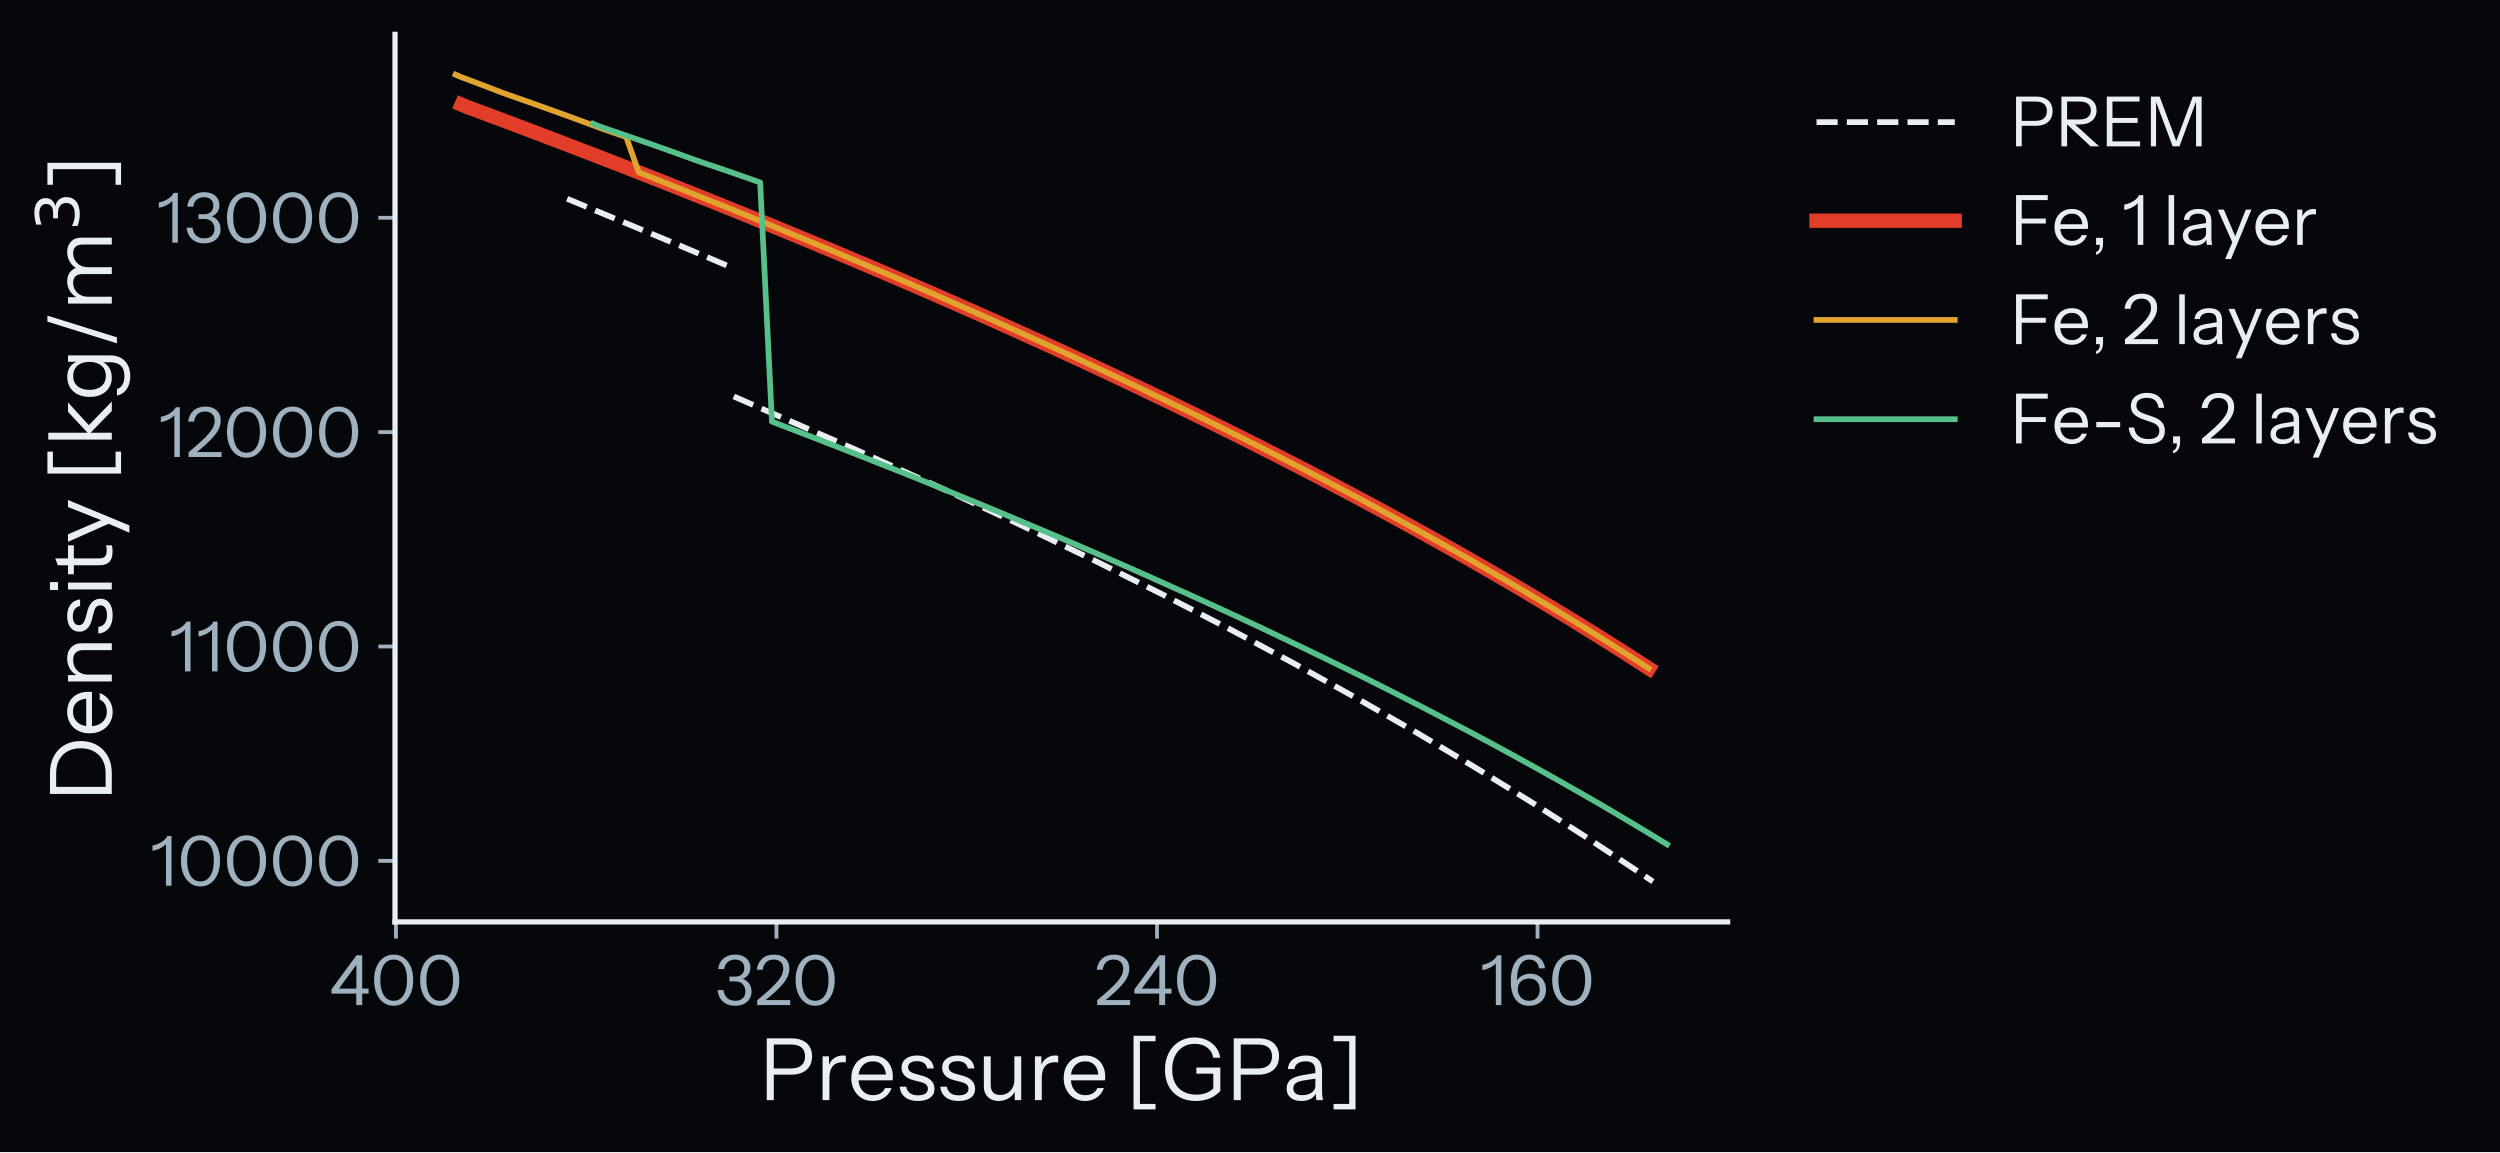
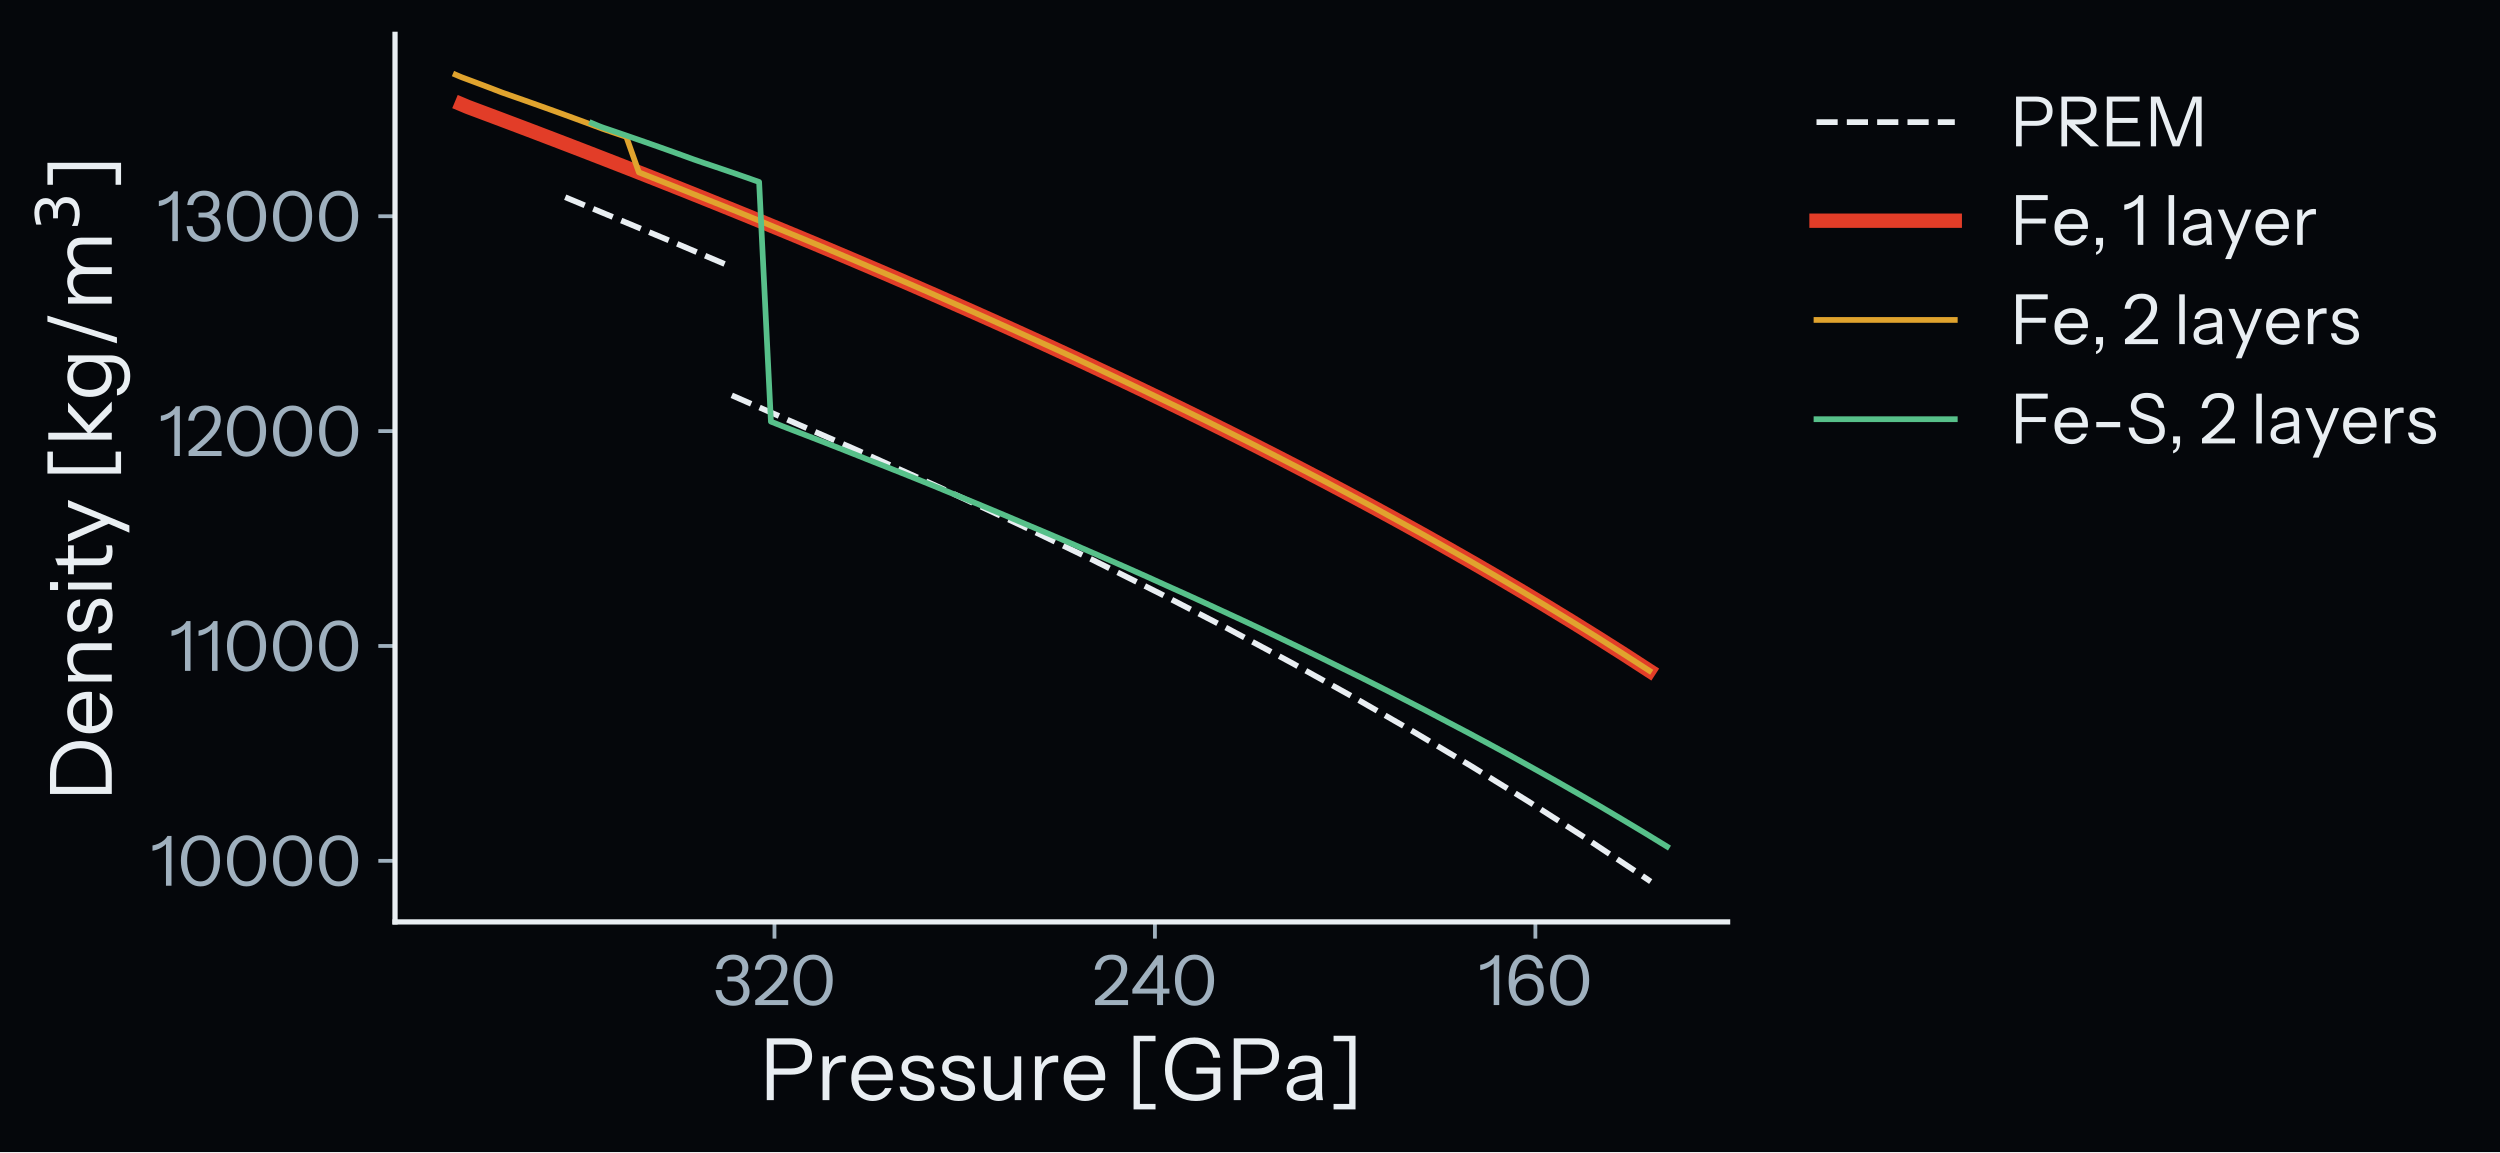
<svg xmlns="http://www.w3.org/2000/svg" xmlns:xlink="http://www.w3.org/1999/xlink" width="524.229pt" height="241.579pt" viewBox="0 0 524.229 241.579" version="1.1">
  <defs>
    <style type="text/css">*{stroke-linejoin: round; stroke-linecap: butt}</style>
  </defs>
  <g id="figure_1">
    <g id="patch_1">
      <path d="M 0 241.579  L 524.229 241.579  L 524.229 0  L 0 0  z " style="fill: #05070b" />
    </g>
    <g id="axes_1">
      <g id="patch_2">
        <path d="M 82.833 193.316  L 362.265 193.316  L 362.265 7.2  L 82.833 7.2  z " style="fill: #05070b" />
      </g>
      <g id="matplotlib.axis_1">
        <g id="xtick_1">
          <g id="line2d_1">
            <defs>
              <path id="m2e974000b8" d="M 0 0  L 0 3.5  " style="stroke: #9fb0be; stroke-width: 0.8" />
            </defs>
            <g>
-               <use xlink:href="#m2e974000b8" x="322.407" y="193.316" style="fill: #9fb0be; stroke: #9fb0be; stroke-width: 0.8" />
+               <use xlink:href="#m2e974000b8" x="321.957" y="193.316" style="fill: #9fb0be; stroke: #9fb0be; stroke-width: 0.8" />
            </g>
          </g>
          <g id="text_1">
-             <g style="fill: #9fb0be" transform="translate(310.4018 210.7564) scale(0.145 -0.145)">
+             <g style="fill: #9fb0be" transform="translate(309.9514 210.7564) scale(0.145 -0.145)">
              <defs>
                <path id="InstrumentSans-Regular-31" d="M 1440 0  L 1440 4083  L 1574 4051  Q 1498 3878 1280 3705  Q 1062 3533 777 3405  Q 493 3277 192 3232  L 192 3725  Q 493 3776 768 3904  Q 1043 4032 1257 4214  Q 1472 4397 1574 4608  L 1952 4608  L 1952 0  L 1440 0  z " transform="scale(0.015625)" />
                <path id="InstrumentSans-Regular-36" d="M 2010 -64  Q 1197 -64 758 528  Q 320 1120 320 2240  Q 320 3014 528 3558  Q 736 4102 1126 4387  Q 1517 4672 2054 4672  Q 2643 4672 3027 4333  Q 3411 3994 3494 3398  L 2931 3398  Q 2874 3795 2640 4003  Q 2406 4211 2048 4211  Q 1478 4211 1187 3724  Q 896 3238 896 2266  L 896 1850  L 749 1907  Q 806 2208 1004 2432  Q 1203 2656 1497 2781  Q 1792 2906 2131 2906  Q 2566 2906 2889 2717  Q 3213 2528 3395 2192  Q 3578 1856 3578 1408  Q 3578 966 3379 633  Q 3181 301 2829 118  Q 2477 -64 2010 -64  z M 2029 397  Q 2464 397 2733 672  Q 3002 947 3002 1414  Q 3002 1901 2742 2179  Q 2483 2458 2016 2458  Q 1568 2458 1270 2195  Q 973 1933 973 1472  Q 973 1152 1110 909  Q 1248 666 1488 531  Q 1728 397 2029 397  z " transform="scale(0.015625)" />
                <path id="InstrumentSans-Regular-30" d="M 2131 -64  Q 1587 -64 1180 240  Q 774 544 547 1085  Q 320 1626 320 2323  Q 320 3021 544 3549  Q 768 4077 1177 4374  Q 1587 4672 2131 4672  Q 2675 4672 3081 4374  Q 3488 4077 3715 3549  Q 3942 3021 3942 2323  Q 3942 1619 3715 1081  Q 3488 544 3081 240  Q 2675 -64 2131 -64  z M 2131 397  Q 2522 397 2797 630  Q 3072 864 3219 1296  Q 3366 1728 3366 2330  Q 3366 2925 3222 3347  Q 3078 3770 2803 3990  Q 2528 4211 2131 4211  Q 1734 4211 1459 3987  Q 1184 3763 1040 3344  Q 896 2925 896 2330  Q 896 1728 1043 1293  Q 1190 858 1465 627  Q 1741 397 2131 397  z " transform="scale(0.015625)" />
              </defs>
              <use xlink:href="#InstrumentSans-Regular-31" />
              <use xlink:href="#InstrumentSans-Regular-36" transform="translate(39.09999 0)" />
              <use xlink:href="#InstrumentSans-Regular-30" transform="translate(98.99998 0)" />
            </g>
          </g>
        </g>
        <g id="xtick_2">
          <g id="line2d_2">
            <g>
-               <use xlink:href="#m2e974000b8" x="242.613" y="193.316" style="fill: #9fb0be; stroke: #9fb0be; stroke-width: 0.8" />
+               <use xlink:href="#m2e974000b8" x="242.178" y="193.316" style="fill: #9fb0be; stroke: #9fb0be; stroke-width: 0.8" />
            </g>
          </g>
          <g id="text_2">
-             <g style="fill: #9fb0be" transform="translate(229.4839 210.7564) scale(0.145 -0.145)">
+             <g style="fill: #9fb0be" transform="translate(229.0487 210.7564) scale(0.145 -0.145)">
              <defs>
                <path id="InstrumentSans-Regular-32" d="M 256 0  L 256 448  Q 947 1018 1411 1446  Q 1875 1875 2153 2208  Q 2432 2541 2550 2819  Q 2669 3098 2669 3366  Q 2669 3763 2432 3987  Q 2195 4211 1779 4211  Q 1350 4211 1088 3968  Q 826 3725 768 3270  L 218 3270  Q 282 3898 701 4285  Q 1120 4672 1818 4672  Q 2464 4672 2848 4326  Q 3232 3981 3232 3379  Q 3232 3053 3107 2726  Q 2982 2400 2697 2041  Q 2413 1683 1949 1251  Q 1485 819 800 275  L 678 461  L 3309 461  L 3309 0  L 256 0  z " transform="scale(0.015625)" />
                <path id="InstrumentSans-Regular-34" d="M 2509 0  L 2509 1216  L 2522 1344  L 2522 3974  L 2694 3974  L 749 1312  L 576 1523  L 3648 1523  L 3648 1062  L 218 1062  L 218 1459  L 2534 4608  L 3059 4608  L 3059 0  L 2509 0  z " transform="scale(0.015625)" />
              </defs>
              <use xlink:href="#InstrumentSans-Regular-32" />
              <use xlink:href="#InstrumentSans-Regular-34" transform="translate(54.49999 0)" />
              <use xlink:href="#InstrumentSans-Regular-30" transform="translate(114.5 0)" />
            </g>
          </g>
        </g>
        <g id="xtick_3">
          <g id="line2d_3">
            <g>
-               <use xlink:href="#m2e974000b8" x="162.819" y="193.316" style="fill: #9fb0be; stroke: #9fb0be; stroke-width: 0.8" />
+               <use xlink:href="#m2e974000b8" x="162.399" y="193.316" style="fill: #9fb0be; stroke: #9fb0be; stroke-width: 0.8" />
            </g>
          </g>
          <g id="text_3">
-             <g style="fill: #9fb0be" transform="translate(149.8777 210.7564) scale(0.145 -0.145)">
+             <g style="fill: #9fb0be" transform="translate(149.4578 210.7564) scale(0.145 -0.145)">
              <defs>
                <path id="InstrumentSans-Regular-33" d="M 1894 -64  Q 1434 -64 1085 105  Q 736 275 521 601  Q 307 928 256 1389  L 806 1389  Q 877 909 1158 653  Q 1440 397 1901 397  Q 2336 397 2585 627  Q 2835 858 2835 1254  Q 2835 1670 2592 1929  Q 2349 2189 1939 2189  L 1363 2189  L 1363 2637  L 1920 2637  Q 2291 2637 2512 2851  Q 2733 3066 2733 3424  Q 2733 3802 2499 4006  Q 2266 4211 1869 4211  Q 1478 4211 1203 3984  Q 928 3757 877 3334  L 320 3334  Q 358 3744 563 4041  Q 768 4339 1110 4505  Q 1453 4672 1882 4672  Q 2298 4672 2618 4525  Q 2938 4378 3117 4106  Q 3296 3834 3296 3469  Q 3296 3142 3149 2892  Q 3002 2643 2749 2502  Q 2496 2362 2170 2362  L 2131 2496  Q 2522 2496 2806 2333  Q 3091 2170 3248 1888  Q 3405 1606 3405 1235  Q 3405 851 3213 556  Q 3021 262 2681 99  Q 2342 -64 1894 -64  z " transform="scale(0.015625)" />
              </defs>
              <use xlink:href="#InstrumentSans-Regular-33" />
              <use xlink:href="#InstrumentSans-Regular-32" transform="translate(57.39999 0)" />
              <use xlink:href="#InstrumentSans-Regular-30" transform="translate(111.9 0)" />
            </g>
          </g>
        </g>
-         <g id="xtick_4">
-           <g id="line2d_4">
-             <g>
-               <use xlink:href="#m2e974000b8" x="83.025" y="193.316" style="fill: #9fb0be; stroke: #9fb0be; stroke-width: 0.8" />
-             </g>
-           </g>
-           <g id="text_4">
-             <g style="fill: #9fb0be" transform="translate(69.01865 210.7564) scale(0.145 -0.145)">
-               <use xlink:href="#InstrumentSans-Regular-34" />
-               <use xlink:href="#InstrumentSans-Regular-30" transform="translate(59.99999 0)" />
-               <use xlink:href="#InstrumentSans-Regular-30" transform="translate(126.6 0)" />
-             </g>
-           </g>
-         </g>
-         <g id="text_5">
+         <g id="text_4">
          <g style="fill: #e9eef2" transform="translate(159.2354 230.6889) scale(0.18 -0.18)">
            <defs>
              <path id="InstrumentSans-Regular-50" d="M 550 0  L 550 4608  L 2381 4608  Q 2874 4608 3219 4448  Q 3565 4288 3747 3987  Q 3930 3686 3930 3264  Q 3930 2842 3747 2538  Q 3565 2234 3219 2067  Q 2874 1901 2381 1901  L 934 1901  L 934 2362  L 2362 2362  Q 2874 2362 3139 2595  Q 3405 2829 3405 3264  Q 3405 3699 3142 3923  Q 2880 4147 2362 4147  L 1075 4147  L 1075 0  L 550 0  z " transform="scale(0.015625)" />
              <path id="InstrumentSans-Regular-72" d="M 512 0  L 512 3264  L 992 3264  L 992 2432  L 1024 2432  L 1024 0  L 512 0  z M 1024 1702  L 941 2477  Q 1056 2893 1350 3110  Q 1645 3328 2029 3328  Q 2189 3328 2246 3302  L 2246 2810  Q 2214 2822 2156 2825  Q 2099 2829 2016 2829  Q 1530 2829 1277 2537  Q 1024 2246 1024 1702  z " transform="scale(0.015625)" />
              <path id="InstrumentSans-Regular-65" d="M 1850 -64  Q 1382 -64 1024 157  Q 666 378 461 762  Q 256 1146 256 1645  Q 256 2144 457 2525  Q 659 2906 1024 3117  Q 1389 3328 1862 3328  Q 2317 3328 2653 3129  Q 2989 2931 3171 2572  Q 3354 2214 3354 1728  Q 3354 1664 3350 1606  Q 3347 1549 3334 1478  L 640 1478  L 640 1907  L 3021 1907  L 2854 1670  Q 2854 2259 2595 2576  Q 2336 2893 1862 2893  Q 1376 2893 1078 2557  Q 781 2221 781 1651  Q 781 1069 1078 720  Q 1376 371 1875 371  Q 2189 371 2425 508  Q 2662 646 2771 902  L 3258 902  Q 3098 454 2723 195  Q 2349 -64 1850 -64  z " transform="scale(0.015625)" />
              <path id="InstrumentSans-Regular-73" d="M 1619 -64  Q 1018 -64 659 214  Q 301 493 250 1005  L 742 1005  Q 787 691 1017 524  Q 1248 358 1632 358  Q 1971 358 2163 486  Q 2355 614 2355 851  Q 2355 1018 2246 1142  Q 2138 1267 1811 1350  L 1286 1485  Q 838 1600 614 1840  Q 390 2080 390 2413  Q 390 2835 704 3081  Q 1018 3328 1555 3328  Q 2086 3328 2419 3072  Q 2752 2816 2797 2362  L 2304 2362  Q 2259 2624 2060 2765  Q 1862 2906 1536 2906  Q 1222 2906 1049 2787  Q 877 2669 877 2451  Q 877 2285 1001 2163  Q 1126 2042 1421 1958  L 1933 1818  Q 2387 1696 2617 1446  Q 2848 1197 2848 845  Q 2848 416 2521 176  Q 2195 -64 1619 -64  z " transform="scale(0.015625)" />
              <path id="InstrumentSans-Regular-75" d="M 1574 -64  Q 1254 -64 1004 67  Q 755 198 614 438  Q 474 678 474 992  L 474 3264  L 986 3264  L 986 1126  Q 986 755 1168 569  Q 1350 384 1690 384  Q 1997 384 2233 525  Q 2470 666 2608 918  Q 2746 1171 2746 1498  L 2829 723  Q 2669 358 2329 147  Q 1990 -64 1574 -64  z M 2778 0  L 2778 768  L 2746 768  L 2746 3264  L 3258 3264  L 3258 0  L 2778 0  z " transform="scale(0.015625)" />
              <path id="InstrumentSans-Regular-20" transform="scale(0.015625)" />
              <path id="InstrumentSans-Regular-5b" d="M 576 -691  L 576 4800  L 2214 4800  L 2214 4390  L 1050 4390  L 1050 -282  L 2214 -282  L 2214 -691  L 576 -691  z " transform="scale(0.015625)" />
              <path id="InstrumentSans-Regular-47" d="M 2624 -64  Q 1920 -64 1401 224  Q 883 512 601 1033  Q 320 1555 320 2266  Q 320 2976 598 3517  Q 877 4058 1373 4365  Q 1869 4672 2515 4672  Q 3021 4672 3433 4480  Q 3846 4288 4112 3949  Q 4378 3610 4435 3162  L 3910 3162  Q 3846 3635 3472 3916  Q 3098 4198 2534 4198  Q 2029 4198 1651 3958  Q 1274 3718 1066 3289  Q 858 2861 858 2278  Q 858 1696 1072 1277  Q 1286 858 1692 634  Q 2099 410 2669 410  Q 3059 410 3366 522  Q 3674 634 3923 870  L 4448 678  Q 4096 307 3638 121  Q 3181 -64 2624 -64  z M 3923 678  L 3923 2170  L 4122 1971  L 2662 1971  L 2662 2432  L 4448 2432  L 4448 678  L 3923 678  z " transform="scale(0.015625)" />
              <path id="InstrumentSans-Regular-61" d="M 2515 0  Q 2490 109 2480 249  Q 2470 390 2470 608  L 2438 608  L 2438 2170  Q 2438 2541 2268 2717  Q 2099 2893 1722 2893  Q 1350 2893 1129 2742  Q 909 2592 883 2317  L 390 2317  Q 422 2790 787 3059  Q 1152 3328 1741 3328  Q 2349 3328 2643 3040  Q 2938 2752 2938 2176  L 2938 608  Q 2938 467 2957 316  Q 2976 166 3008 0  L 2515 0  z M 1395 -64  Q 890 -64 592 182  Q 294 429 294 858  Q 294 1286 588 1523  Q 883 1760 1446 1856  L 2586 2048  L 2586 1626  L 1523 1459  Q 1165 1402 979 1267  Q 794 1133 794 877  Q 794 627 963 499  Q 1133 371 1466 371  Q 1894 371 2166 566  Q 2438 762 2438 1075  L 2522 621  Q 2419 294 2121 115  Q 1824 -64 1395 -64  z " transform="scale(0.015625)" />
              <path id="InstrumentSans-Regular-5d" d="M 2022 4800  L 2022 -691  L 384 -691  L 384 -282  L 1549 -282  L 1549 4390  L 384 4390  L 384 4800  L 2022 4800  z " transform="scale(0.015625)" />
            </defs>
            <use xlink:href="#InstrumentSans-Regular-50" />
            <use xlink:href="#InstrumentSans-Regular-72" transform="translate(65.59999 0)" />
            <use xlink:href="#InstrumentSans-Regular-65" transform="translate(103.1 0)" />
            <use xlink:href="#InstrumentSans-Regular-73" transform="translate(159.5 0)" />
            <use xlink:href="#InstrumentSans-Regular-73" transform="translate(206.8 0)" />
            <use xlink:href="#InstrumentSans-Regular-75" transform="translate(254.0999 0)" />
            <use xlink:href="#InstrumentSans-Regular-72" transform="translate(312.9999 0)" />
            <use xlink:href="#InstrumentSans-Regular-65" transform="translate(350.4999 0)" />
            <use xlink:href="#InstrumentSans-Regular-20" transform="translate(406.8999 0)" />
            <use xlink:href="#InstrumentSans-Regular-5b" transform="translate(426.8999 0)" />
            <use xlink:href="#InstrumentSans-Regular-47" transform="translate(467.4999 0)" />
            <use xlink:href="#InstrumentSans-Regular-50" transform="translate(543.9999 0)" />
            <use xlink:href="#InstrumentSans-Regular-61" transform="translate(609.5999 0)" />
            <use xlink:href="#InstrumentSans-Regular-5d" transform="translate(662.8999 0)" />
          </g>
        </g>
      </g>
      <g id="matplotlib.axis_2">
        <g id="ytick_1">
-           <g id="line2d_5">
+           <g id="line2d_4">
            <defs>
              <path id="m2f46859ac6" d="M 0 0  L -3.5 0  " style="stroke: #9fb0be; stroke-width: 0.8" />
            </defs>
            <g>
-               <use xlink:href="#m2f46859ac6" x="82.833" y="180.516" style="fill: #9fb0be; stroke: #9fb0be; stroke-width: 0.8" />
-             </g>
-           </g>
-           <g id="text_6">
-             <g style="fill: #9fb0be" transform="translate(31.54 185.736) scale(0.145 -0.145)">
+               <use xlink:href="#m2f46859ac6" x="82.833" y="180.506" style="fill: #9fb0be; stroke: #9fb0be; stroke-width: 0.8" />
+             </g>
+           </g>
+           <g id="text_5">
+             <g style="fill: #9fb0be" transform="translate(31.54 185.7259) scale(0.145 -0.145)">
              <use xlink:href="#InstrumentSans-Regular-31" />
              <use xlink:href="#InstrumentSans-Regular-30" transform="translate(39.09999 0)" />
              <use xlink:href="#InstrumentSans-Regular-30" transform="translate(105.7 0)" />
              <use xlink:href="#InstrumentSans-Regular-30" transform="translate(172.3 0)" />
              <use xlink:href="#InstrumentSans-Regular-30" transform="translate(238.9 0)" />
            </g>
          </g>
        </g>
        <g id="ytick_2">
-           <g id="line2d_6">
-             <g>
-               <use xlink:href="#m2f46859ac6" x="82.833" y="135.565" style="fill: #9fb0be; stroke: #9fb0be; stroke-width: 0.8" />
-             </g>
-           </g>
-           <g id="text_7">
-             <g style="fill: #9fb0be" transform="translate(35.5275 140.7854) scale(0.145 -0.145)">
+           <g id="line2d_5">
+             <g>
+               <use xlink:href="#m2f46859ac6" x="82.833" y="135.451" style="fill: #9fb0be; stroke: #9fb0be; stroke-width: 0.8" />
+             </g>
+           </g>
+           <g id="text_6">
+             <g style="fill: #9fb0be" transform="translate(35.5275 140.6709) scale(0.145 -0.145)">
              <use xlink:href="#InstrumentSans-Regular-31" />
              <use xlink:href="#InstrumentSans-Regular-31" transform="translate(39.09999 0)" />
              <use xlink:href="#InstrumentSans-Regular-30" transform="translate(78.19998 0)" />
              <use xlink:href="#InstrumentSans-Regular-30" transform="translate(144.8 0)" />
              <use xlink:href="#InstrumentSans-Regular-30" transform="translate(211.4 0)" />
            </g>
          </g>
        </g>
        <g id="ytick_3">
-           <g id="line2d_7">
-             <g>
-               <use xlink:href="#m2f46859ac6" x="82.833" y="90.615" style="fill: #9fb0be; stroke: #9fb0be; stroke-width: 0.8" />
-             </g>
-           </g>
-           <g id="text_8">
-             <g style="fill: #9fb0be" transform="translate(33.29359 95.83482) scale(0.145 -0.145)">
+           <g id="line2d_6">
+             <g>
+               <use xlink:href="#m2f46859ac6" x="82.833" y="90.396" style="fill: #9fb0be; stroke: #9fb0be; stroke-width: 0.8" />
+             </g>
+           </g>
+           <g id="text_7">
+             <g style="fill: #9fb0be" transform="translate(33.29359 95.61584) scale(0.145 -0.145)">
              <use xlink:href="#InstrumentSans-Regular-31" />
              <use xlink:href="#InstrumentSans-Regular-32" transform="translate(39.09999 0)" />
              <use xlink:href="#InstrumentSans-Regular-30" transform="translate(93.59998 0)" />
              <use xlink:href="#InstrumentSans-Regular-30" transform="translate(160.2 0)" />
              <use xlink:href="#InstrumentSans-Regular-30" transform="translate(226.8 0)" />
            </g>
          </g>
        </g>
        <g id="ytick_4">
-           <g id="line2d_8">
-             <g>
-               <use xlink:href="#m2f46859ac6" x="82.833" y="45.664" style="fill: #9fb0be; stroke: #9fb0be; stroke-width: 0.8" />
-             </g>
-           </g>
-           <g id="text_9">
-             <g style="fill: #9fb0be" transform="translate(32.87219 50.88422) scale(0.145 -0.145)">
+           <g id="line2d_7">
+             <g>
+               <use xlink:href="#m2f46859ac6" x="82.833" y="45.341" style="fill: #9fb0be; stroke: #9fb0be; stroke-width: 0.8" />
+             </g>
+           </g>
+           <g id="text_8">
+             <g style="fill: #9fb0be" transform="translate(32.87219 50.56078) scale(0.145 -0.145)">
              <use xlink:href="#InstrumentSans-Regular-31" />
              <use xlink:href="#InstrumentSans-Regular-33" transform="translate(39.09999 0)" />
              <use xlink:href="#InstrumentSans-Regular-30" transform="translate(96.49998 0)" />
              <use xlink:href="#InstrumentSans-Regular-30" transform="translate(163.1 0)" />
              <use xlink:href="#InstrumentSans-Regular-30" transform="translate(229.7 0)" />
            </g>
          </g>
        </g>
-         <g id="text_10">
+         <g id="text_9">
          <g style="fill: #e9eef2" transform="translate(23.58 168.0282) rotate(-90) scale(0.18 -0.18)">
            <defs>
              <path id="InstrumentSans-Regular-44" d="M 864 0  L 864 461  L 2099 461  Q 2675 461 3091 694  Q 3507 928 3731 1350  Q 3955 1773 3955 2330  Q 3955 2880 3731 3289  Q 3507 3699 3094 3923  Q 2682 4147 2099 4147  L 864 4147  L 864 4608  L 2099 4608  Q 2822 4608 3360 4323  Q 3898 4038 4195 3523  Q 4493 3008 4493 2317  Q 4493 1626 4192 1104  Q 3891 582 3356 291  Q 2822 0 2106 0  L 864 0  z M 550 0  L 550 4608  L 1075 4608  L 1075 0  L 550 0  z " transform="scale(0.015625)" />
              <path id="InstrumentSans-Regular-6e" d="M 512 0  L 512 3264  L 992 3264  L 992 2496  L 1024 2496  L 1024 0  L 512 0  z M 2848 0  L 2848 2138  Q 2848 2509 2662 2694  Q 2477 2880 2112 2880  Q 1792 2880 1545 2739  Q 1299 2598 1161 2348  Q 1024 2099 1024 1766  L 941 2541  Q 1107 2906 1449 3117  Q 1792 3328 2227 3328  Q 2739 3328 3049 3037  Q 3360 2746 3360 2272  L 3360 0  L 2848 0  z " transform="scale(0.015625)" />
              <path id="InstrumentSans-Regular-69" d="M 512 0  L 512 3264  L 1024 3264  L 1024 0  L 512 0  z M 472 4006  L 472 4608  L 1061 4608  L 1061 4006  L 472 4006  z " transform="scale(0.015625)" />
              <path id="InstrumentSans-Regular-74" d="M 1818 -58  Q 1274 -58 1027 188  Q 781 435 781 902  L 781 4026  L 1293 4218  L 1293 909  Q 1293 634 1433 506  Q 1574 378 1894 378  Q 2022 378 2115 394  Q 2208 410 2266 435  L 2266 0  Q 2202 -26 2083 -42  Q 1965 -58 1818 -58  z M 109 2829  L 109 3264  L 2266 3264  L 2266 2829  L 109 2829  z " transform="scale(0.015625)" />
              <path id="InstrumentSans-Regular-79" d="M 794 -1312  L 1523 384  L 1638 563  L 2707 3264  L 3232 3264  L 1338 -1312  L 794 -1312  z M 1581 -32  L 115 3264  L 678 3264  L 1939 314  L 1581 -32  z " transform="scale(0.015625)" />
              <path id="InstrumentSans-Regular-6b" d="M 512 0  L 512 4736  L 1024 4736  L 1024 0  L 512 0  z M 2643 0  L 909 1696  L 2579 3264  L 3283 3264  L 1408 1549  L 1440 1850  L 3347 0  L 2643 0  z " transform="scale(0.015625)" />
              <path id="InstrumentSans-Regular-67" d="M 1811 -1376  Q 1229 -1376 841 -1104  Q 454 -832 371 -384  L 858 -384  Q 928 -640 1174 -790  Q 1421 -941 1843 -941  Q 2342 -941 2598 -669  Q 2854 -397 2854 128  L 2854 826  L 2918 813  Q 2810 442 2483 221  Q 2157 0 1709 0  Q 1280 0 953 208  Q 627 416 448 787  Q 269 1158 269 1651  Q 269 2150 454 2528  Q 640 2906 976 3114  Q 1312 3322 1760 3322  Q 2221 3322 2531 3098  Q 2842 2874 2944 2458  L 2886 2451  L 2886 3264  L 3366 3264  L 3366 128  Q 3366 -570 2950 -973  Q 2534 -1376 1811 -1376  z M 1837 442  Q 2317 442 2598 774  Q 2880 1107 2880 1677  Q 2880 2234 2598 2557  Q 2317 2880 1837 2880  Q 1350 2880 1072 2553  Q 794 2227 794 1658  Q 794 1101 1075 771  Q 1357 442 1837 442  z " transform="scale(0.015625)" />
              <path id="InstrumentSans-Regular-2f" d="M 384 -384  L 2003 4800  L 2451 4800  L 832 -384  L 384 -384  z " transform="scale(0.015625)" />
              <path id="InstrumentSans-Regular-6d" d="M 512 0  L 512 3264  L 992 3264  L 992 2496  L 1024 2496  L 1024 0  L 512 0  z M 2714 0  L 2714 2163  Q 2714 2534 2547 2707  Q 2381 2880 2067 2880  Q 1773 2880 1536 2739  Q 1299 2598 1161 2348  Q 1024 2099 1024 1766  L 941 2541  Q 1107 2906 1440 3117  Q 1773 3328 2163 3328  Q 2637 3328 2931 3049  Q 3226 2771 3226 2298  L 3226 0  L 2714 0  z M 4915 0  L 4915 2163  Q 4915 2534 4748 2707  Q 4582 2880 4269 2880  Q 3974 2880 3737 2739  Q 3501 2598 3363 2348  Q 3226 2099 3226 1766  L 3098 2541  Q 3264 2906 3609 3117  Q 3955 3328 4352 3328  Q 4826 3328 5126 3049  Q 5427 2771 5427 2298  L 5427 0  L 4915 0  z " transform="scale(0.015625)" />
              <path id="DejaVuSans-33" d="M 2597 2516  Q 3050 2419 3304 2112  Q 3559 1806 3559 1356  Q 3559 666 3084 287  Q 2609 -91 1734 -91  Q 1441 -91 1130 -33  Q 819 25 488 141  L 488 750  Q 750 597 1062 519  Q 1375 441 1716 441  Q 2309 441 2620 675  Q 2931 909 2931 1356  Q 2931 1769 2642 2001  Q 2353 2234 1838 2234  L 1294 2234  L 1294 2753  L 1863 2753  Q 2328 2753 2575 2939  Q 2822 3125 2822 3475  Q 2822 3834 2567 4026  Q 2313 4219 1838 4219  Q 1578 4219 1281 4162  Q 984 4106 628 3988  L 628 4550  Q 988 4650 1302 4700  Q 1616 4750 1894 4750  Q 2613 4750 3031 4423  Q 3450 4097 3450 3541  Q 3450 3153 3228 2886  Q 3006 2619 2597 2516  z " transform="scale(0.015625)" />
            </defs>
            <use xlink:href="#InstrumentSans-Regular-44" transform="translate(0 0.765625)" />
            <use xlink:href="#InstrumentSans-Regular-65" transform="translate(75.19998 0.765625)" />
            <use xlink:href="#InstrumentSans-Regular-6e" transform="translate(131.6 0.765625)" />
            <use xlink:href="#InstrumentSans-Regular-73" transform="translate(191.5 0.765625)" />
            <use xlink:href="#InstrumentSans-Regular-69" transform="translate(238.8 0.765625)" />
            <use xlink:href="#InstrumentSans-Regular-74" transform="translate(262.7999 0.765625)" />
            <use xlink:href="#InstrumentSans-Regular-79" transform="translate(300.4999 0.765625)" />
            <use xlink:href="#InstrumentSans-Regular-20" transform="translate(352.7999 0.765625)" />
            <use xlink:href="#InstrumentSans-Regular-5b" transform="translate(372.7999 0.765625)" />
            <use xlink:href="#InstrumentSans-Regular-6b" transform="translate(413.3999 0.765625)" />
            <use xlink:href="#InstrumentSans-Regular-67" transform="translate(466.8999 0.765625)" />
            <use xlink:href="#InstrumentSans-Regular-2f" transform="translate(527.4999 0.765625)" />
            <use xlink:href="#InstrumentSans-Regular-6d" transform="translate(571.7999 0.765625)" />
            <use xlink:href="#DejaVuSans-33" transform="translate(664.9569 39.04688) scale(0.7)" />
            <use xlink:href="#InstrumentSans-Regular-5d" transform="translate(712.2274 0.765625)" />
          </g>
        </g>
      </g>
+       <g id="line2d_8">
+         <path d="M 118.518 41.353  L 119.358 41.699  L 141.99 51.125  L 153.446 55.991  L 153.446 55.991  " clip-path="url(#p41ad4bad2e)" style="fill: none; stroke-dasharray: 4.44,1.92; stroke-dashoffset: 0; stroke: #e9eef2; stroke-width: 1.2" />
+       </g>
      <g id="line2d_9">
-         <path d="M 118.929 41.686  L 119.771 42.031  L 142.43 51.445  L 153.864 56.29  L 153.864 56.29  " clip-path="url(#pd178bec94d)" style="fill: none; stroke-dasharray: 4.44,1.92; stroke-dashoffset: 0; stroke: #e9eef2; stroke-width: 1.2" />
+         <path d="M 153.446 82.902  L 179.814 94.438  L 197.706 102.512  L 213.802 110.018  L 228.924 117.313  L 243.366 124.525  L 257.264 131.713  L 270.692 138.907  L 283.7 146.128  L 296.312 153.381  L 308.549 160.675  L 320.422 168.01  L 331.947 175.389  L 343.137 182.817  L 346.139 184.857  L 346.139 184.857  " clip-path="url(#p41ad4bad2e)" style="fill: none; stroke-dasharray: 4.44,1.92; stroke-dashoffset: 0; stroke: #e9eef2; stroke-width: 1.2" />
      </g>
      <g id="line2d_10">
-         <path d="M 153.864 83.138  L 180.256 94.656  L 198.167 102.719  L 214.278 110.213  L 229.411 117.496  L 243.863 124.696  L 257.771 131.873  L 271.215 139.059  L 284.233 146.268  L 296.854 153.511  L 309.101 160.794  L 320.984 168.119  L 332.518 175.488  L 343.71 182.902  L 346.594 184.857  L 346.594 184.857  " clip-path="url(#pd178bec94d)" style="fill: none; stroke-dasharray: 4.44,1.92; stroke-dashoffset: 0; stroke: #e9eef2; stroke-width: 1.2" />
+         <path d="M 96.79 21.876  L 96.839 21.896  L 96.986 21.959  L 97.231 22.062  L 97.573 22.208  L 98.013 22.395  L 98.551 22.6  L 99.186 22.838  L 99.919 23.111  L 100.748 23.422  L 101.674 23.77  L 102.697 24.153  L 103.816 24.573  L 105.031 25.029  L 106.341 25.523  L 107.747 26.054  L 109.247 26.621  L 110.842 27.225  L 112.53 27.868  L 114.312 28.548  L 116.187 29.264  L 118.154 30.018  L 120.212 30.809  L 122.362 31.637  L 124.603 32.506  L 126.933 33.41  L 129.352 34.353  L 131.86 35.332  L 134.455 36.352  L 137.138 37.411  L 139.906 38.507  L 142.76 39.641  L 145.698 40.817  L 148.72 42.03  L 151.824 43.284  L 155.01 44.575  L 158.277 45.908  L 161.623 47.282  L 165.049 48.694  L 168.552 50.148  L 172.131 51.643  L 175.786 53.18  L 179.515 54.758  L 183.318 56.376  L 187.192 58.038  L 191.138 59.743  L 195.152 61.49  L 199.235 63.282  L 203.385 65.116  L 207.601 66.996  L 211.88 68.92  L 216.223 70.889  L 220.627 72.903  L 225.091 74.965  L 229.613 77.073  L 234.192 79.23  L 238.827 81.434  L 243.515 83.687  L 248.256 85.989  L 253.047 88.345  L 257.886 90.748  L 262.773 93.205  L 267.706 95.716  L 272.682 98.28  L 277.699 100.899  L 282.757 103.577  L 287.853 106.309  L 292.985 109.101  L 298.151 111.955  L 303.349 114.87  L 308.577 117.849  L 313.833 120.891  L 319.115 124.001  L 324.421 127.181  L 329.748 130.432  L 335.095 133.758  L 340.458 137.157  L 345.835 140.638  " clip-path="url(#p41ad4bad2e)" style="fill: none; stroke: #e23d28; stroke-width: 3; stroke-linecap: square" />
      </g>
      <g id="line2d_11">
-         <path d="M 96.796 21.94  L 96.845 21.961  L 96.992 22.023  L 97.237 22.126  L 97.579 22.271  L 98.019 22.446  L 98.556 22.646  L 99.191 22.882  L 99.923 23.154  L 100.752 23.463  L 101.677 23.809  L 102.699 24.192  L 103.818 24.61  L 105.032 25.064  L 106.341 25.555  L 107.746 26.085  L 109.245 26.651  L 110.839 27.253  L 112.526 27.893  L 114.307 28.571  L 116.18 29.282  L 118.146 30.033  L 120.203 30.823  L 122.352 31.648  L 124.591 32.512  L 126.919 33.413  L 129.337 34.351  L 131.843 35.329  L 134.437 36.344  L 137.118 37.398  L 139.885 38.489  L 142.737 39.621  L 145.673 40.791  L 148.693 41.999  L 151.796 43.248  L 154.98 44.535  L 158.245 45.863  L 161.59 47.23  L 165.013 48.637  L 168.514 50.085  L 172.092 51.574  L 175.745 53.105  L 179.472 54.675  L 183.273 56.287  L 187.146 57.943  L 191.089 59.641  L 195.102 61.382  L 199.183 63.166  L 203.331 64.992  L 207.545 66.865  L 211.823 68.779  L 216.164 70.741  L 220.566 72.746  L 225.028 74.8  L 229.549 76.898  L 234.126 79.046  L 238.759 81.241  L 243.446 83.484  L 248.185 85.777  L 252.975 88.12  L 257.814 90.515  L 262.7 92.96  L 267.631 95.46  L 272.606 98.013  L 277.623 100.62  L 282.68 103.285  L 287.776 106.006  L 292.907 108.785  L 298.073 111.625  L 303.271 114.527  L 308.499 117.491  L 313.755 120.52  L 319.037 123.616  L 324.344 126.779  L 329.671 130.013  L 335.019 133.321  L 340.383 136.705  L 345.761 140.167  " clip-path="url(#pd178bec94d)" style="fill: none; stroke: #e23d28; stroke-width: 3; stroke-linecap: square" />
+         <path d="M 95.534 15.66  L 95.584 15.681  L 95.734 15.745  L 95.984 15.852  L 96.334 16.002  L 96.783 16.188  L 97.332 16.392  L 97.98 16.634  L 98.728 16.913  L 99.574 17.23  L 100.519 17.585  L 101.563 17.978  L 102.705 18.411  L 103.945 18.888  L 105.282 19.405  L 106.716 19.907  L 108.247 20.442  L 109.874 21.015  L 111.598 21.625  L 113.417 22.273  L 115.33 22.959  L 117.339 23.684  L 119.441 24.449  L 121.636 25.255  L 123.924 26.101  L 126.304 26.989  L 128.776 27.828  L 131.338 28.702  L 133.969 36.14  L 136.676 37.22  L 139.469 38.326  L 142.346 39.474  L 145.305 40.664  L 148.347 41.877  L 151.471 43.123  L 154.675 44.416  L 157.959 45.761  L 161.322 47.151  L 164.763 48.587  L 168.281 50.037  L 171.875 51.53  L 175.543 53.071  L 179.286 54.659  L 183.101 56.293  L 186.987 57.94  L 190.944 59.636  L 194.969 61.396  L 199.063 63.212  L 203.223 65.042  L 207.448 66.921  L 211.737 68.855  L 216.088 70.836  L 220.5 72.834  L 224.972 74.891  L 229.503 77.022  L 234.089 79.175  L 238.731 81.383  L 243.427 83.655  L 248.175 85.947  L 252.972 88.295  L 257.819 90.711  L 262.713 93.163  L 267.651 95.689  L 272.633 98.257  L 277.657 100.871  L 282.72 103.556  L 287.822 106.275  L 292.959 109.098  L 298.13 111.939  L 303.333 114.872  L 308.566 117.827  L 313.826 120.89  L 319.113 123.995  L 324.423 127.187  L 329.754 130.431  L 335.104 133.746  L 340.471 137.176  L 345.852 140.648  " clip-path="url(#p41ad4bad2e)" style="fill: none; stroke: #e0a32e; stroke-width: 1.2; stroke-linecap: square" />
      </g>
      <g id="line2d_12">
-         <path d="M 95.534 15.66  L 95.584 15.681  L 95.734 15.745  L 95.984 15.852  L 96.333 16.001  L 96.782 16.193  L 97.331 16.396  L 97.979 16.637  L 98.726 16.916  L 99.572 17.236  L 100.516 17.595  L 101.559 17.992  L 102.7 18.428  L 103.939 18.903  L 105.276 19.418  L 106.709 19.934  L 108.239 20.468  L 109.865 21.039  L 111.587 21.646  L 113.405 22.292  L 115.317 22.976  L 117.324 23.699  L 119.425 24.462  L 121.618 25.264  L 123.905 26.108  L 126.283 26.993  L 128.756 27.847  L 131.306 28.715  L 133.927 36.135  L 136.631 37.212  L 139.421 38.312  L 142.294 39.453  L 145.251 40.636  L 148.29 41.847  L 151.41 43.087  L 154.611 44.381  L 157.892 45.718  L 161.252 47.101  L 164.69 48.528  L 168.205 49.975  L 171.796 51.46  L 175.461 52.992  L 179.201 54.571  L 183.013 56.199  L 186.897 57.838  L 190.851 59.53  L 194.874 61.284  L 198.965 63.09  L 203.123 64.915  L 207.345 66.783  L 211.632 68.705  L 215.981 70.681  L 220.391 72.668  L 224.86 74.714  L 229.388 76.838  L 233.973 78.985  L 238.613 81.179  L 243.306 83.438  L 248.052 85.722  L 252.848 88.056  L 257.693 90.468  L 262.585 92.908  L 267.522 95.418  L 272.503 97.977  L 277.525 100.574  L 282.587 103.249  L 287.688 105.959  L 292.824 108.762  L 297.994 111.592  L 303.197 114.504  L 308.429 117.447  L 313.69 120.5  L 318.976 123.588  L 324.286 126.766  L 329.618 129.985  L 334.968 133.293  L 340.336 136.699  L 345.718 140.15  " clip-path="url(#pd178bec94d)" style="fill: none; stroke: #e0a32e; stroke-width: 1.2; stroke-linecap: square" />
-       </g>
-       <g id="line2d_13">
-         <path d="M 124.387 25.948  L 124.436 25.969  L 124.582 26.031  L 124.826 26.134  L 125.168 26.278  L 125.607 26.447  L 126.143 26.648  L 126.777 26.885  L 127.507 27.133  L 128.334 27.413  L 129.258 27.726  L 130.278 28.074  L 131.394 28.457  L 132.606 28.874  L 133.914 29.326  L 135.316 29.815  L 136.813 30.339  L 138.405 30.901  L 140.09 31.499  L 141.868 32.136  L 143.74 32.811  L 145.703 33.525  L 147.759 34.242  L 149.906 34.962  L 152.144 35.721  L 154.472 36.527  L 156.89 37.374  L 159.397 38.263  L 161.873 88.396  L 164.31 89.353  L 166.808 90.314  L 169.367 91.294  L 171.987 92.304  L 174.669 93.346  L 177.411 94.421  L 180.216 95.528  L 183.082 96.669  L 186.009 97.818  L 188.997 99  L 192.046 100.217  L 195.155 101.474  L 198.324 102.775  L 201.552 104.098  L 204.839 105.443  L 208.183 106.826  L 211.586 108.249  L 215.045 109.712  L 218.559 111.186  L 222.129 112.694  L 225.754 114.244  L 229.431 115.842  L 233.162 117.468  L 236.944 119.126  L 240.776 120.829  L 244.658 122.58  L 248.589 124.335  L 252.567 126.138  L 256.591 127.991  L 260.661 129.87  L 264.774 131.798  L 268.931 133.78  L 273.13 135.786  L 277.369 137.829  L 281.647 139.931  L 285.963 142.046  L 290.316 144.23  L 294.704 146.468  L 299.126 148.73  L 303.58 151.06  L 308.065 153.405  L 312.58 155.816  L 317.122 158.283  L 321.691 160.807  L 326.284 163.37  L 330.901 165.991  L 335.539 168.651  L 340.197 171.407  L 344.872 174.192  L 349.564 177.053  " clip-path="url(#pd178bec94d)" style="fill: none; stroke: #57c08a; stroke-width: 1.2; stroke-linecap: square" />
+         <path d="M 124.113 25.812  L 124.162 25.833  L 124.308 25.895  L 124.553 25.998  L 124.895 26.143  L 125.335 26.33  L 125.872 26.543  L 126.506 26.778  L 127.238 27.024  L 128.066 27.305  L 128.992 27.619  L 130.013 27.968  L 131.131 28.351  L 132.345 28.77  L 133.655 29.223  L 135.059 29.713  L 136.559 30.239  L 138.153 30.801  L 139.841 31.402  L 141.622 32.04  L 143.497 32.717  L 145.464 33.433  L 147.523 34.146  L 149.674 34.867  L 151.915 35.627  L 154.247 36.427  L 156.669 37.268  L 159.18 38.158  L 161.656 88.408  L 164.096 89.38  L 166.597 90.344  L 169.159 91.329  L 171.783 92.345  L 174.468 93.393  L 177.215 94.473  L 180.023 95.586  L 182.893 96.733  L 185.824 97.887  L 188.817 99.075  L 191.87 100.299  L 194.983 101.558  L 198.156 102.862  L 201.389 104.19  L 204.68 105.542  L 208.03 106.933  L 211.437 108.364  L 214.9 109.835  L 218.42 111.315  L 221.994 112.832  L 225.623 114.392  L 229.306 115.995  L 233.041 117.622  L 236.828 119.289  L 240.665 121.003  L 244.552 122.761  L 248.488 124.527  L 252.471 126.341  L 256.501 128.206  L 260.576 130.087  L 264.695 132.024  L 268.857 134.019  L 273.06 136.033  L 277.304 138.09  L 281.587 140.205  L 285.908 142.33  L 290.266 144.519  L 294.659 146.768  L 299.085 149.045  L 303.543 151.391  L 308.033 153.748  L 312.551 156.176  L 317.098 158.645  L 321.67 161.187  L 326.268 163.763  L 330.888 166.404  L 335.529 169.076  L 340.19 171.845  L 344.869 174.645  L 349.564 177.521  " clip-path="url(#p41ad4bad2e)" style="fill: none; stroke: #57c08a; stroke-width: 1.2; stroke-linecap: square" />
      </g>
      <g id="patch_3">
        <path d="M 82.833 193.316  L 82.833 7.2  " style="fill: none; stroke: #e9eef2; stroke-width: 1.1; stroke-linejoin: miter; stroke-linecap: square" />
      </g>
      <g id="patch_4">
        <path d="M 82.833 193.316  L 362.265 193.316  " style="fill: none; stroke: #e9eef2; stroke-width: 1.1; stroke-linejoin: miter; stroke-linecap: square" />
      </g>
      <g id="legend_1">
-         <g id="line2d_14">
+         <g id="line2d_13">
          <path d="M 380.904 25.615  L 395.404 25.615  L 409.904 25.615  " style="fill: none; stroke-dasharray: 4.44,1.92; stroke-dashoffset: 0; stroke: #e9eef2; stroke-width: 1.2" />
        </g>
-         <g id="text_11">
+         <g id="text_10">
          <g style="fill: #e9eef2" transform="translate(421.5036 30.69) scale(0.145 -0.145)">
            <defs>
              <path id="InstrumentSans-Regular-52" d="M 550 0  L 550 4608  L 2253 4608  Q 2746 4608 3091 4448  Q 3437 4288 3619 4003  Q 3802 3718 3802 3328  Q 3802 2938 3619 2646  Q 3437 2355 3091 2192  Q 2746 2029 2253 2029  L 934 2029  L 934 2490  L 2234 2490  Q 2746 2490 3011 2714  Q 3277 2938 3277 3328  Q 3277 3712 3014 3929  Q 2752 4147 2234 4147  L 1075 4147  L 1075 0  L 550 0  z M 3251 0  L 800 2285  L 1517 2285  L 4045 0  L 3251 0  z " transform="scale(0.015625)" />
              <path id="InstrumentSans-Regular-45" d="M 550 0  L 550 4608  L 1075 4608  L 1075 0  L 550 0  z M 819 0  L 819 461  L 3635 461  L 3635 0  L 819 0  z M 819 2170  L 819 2630  L 3405 2630  L 3405 2170  L 819 2170  z M 819 4147  L 819 4608  L 3584 4608  L 3584 4147  L 819 4147  z " transform="scale(0.015625)" />
              <path id="InstrumentSans-Regular-4d" d="M 550 0  L 550 4608  L 1357 4608  L 3021 166  L 2778 166  L 4429 4608  L 5248 4608  L 5248 0  L 4730 0  L 4730 4333  L 4800 4333  L 3194 0  L 2566 0  L 960 4294  L 1030 4294  L 1030 0  L 550 0  z " transform="scale(0.015625)" />
            </defs>
            <use xlink:href="#InstrumentSans-Regular-50" />
            <use xlink:href="#InstrumentSans-Regular-52" transform="translate(65.59999 0)" />
            <use xlink:href="#InstrumentSans-Regular-45" transform="translate(131.2 0)" />
            <use xlink:href="#InstrumentSans-Regular-4d" transform="translate(195 0)" />
          </g>
        </g>
-         <g id="line2d_15">
+         <g id="line2d_14">
          <path d="M 380.904 46.278  L 395.404 46.278  L 409.904 46.278  " style="fill: none; stroke: #e23d28; stroke-width: 3; stroke-linecap: square" />
        </g>
-         <g id="text_12">
+         <g id="text_11">
          <g style="fill: #e9eef2" transform="translate(421.5036 51.3525) scale(0.145 -0.145)">
            <defs>
              <path id="InstrumentSans-Regular-46" d="M 550 0  L 550 4608  L 1075 4608  L 1075 0  L 550 0  z M 819 1978  L 819 2438  L 3302 2438  L 3302 1978  L 819 1978  z M 819 4147  L 819 4608  L 3482 4608  L 3482 4147  L 819 4147  z " transform="scale(0.015625)" />
              <path id="InstrumentSans-Regular-2c" d="M 493 -922  L 493 -659  Q 678 -589 761 -438  Q 845 -288 845 19  L 1043 0  L 493 0  L 493 653  L 1139 653  L 1139 134  Q 1139 -275 985 -544  Q 832 -813 493 -922  z " transform="scale(0.015625)" />
              <path id="InstrumentSans-Regular-6c" d="M 512 0  L 512 4608  L 1024 4608  L 1024 0  L 512 0  z " transform="scale(0.015625)" />
            </defs>
            <use xlink:href="#InstrumentSans-Regular-46" />
            <use xlink:href="#InstrumentSans-Regular-65" transform="translate(60.2 0)" />
            <use xlink:href="#InstrumentSans-Regular-2c" transform="translate(116.6 0)" />
            <use xlink:href="#InstrumentSans-Regular-20" transform="translate(142.1 0)" />
            <use xlink:href="#InstrumentSans-Regular-31" transform="translate(162.1 0)" />
            <use xlink:href="#InstrumentSans-Regular-20" transform="translate(201.2 0)" />
            <use xlink:href="#InstrumentSans-Regular-6c" transform="translate(221.1999 0)" />
            <use xlink:href="#InstrumentSans-Regular-61" transform="translate(245.1999 0)" />
            <use xlink:href="#InstrumentSans-Regular-79" transform="translate(298.4999 0)" />
            <use xlink:href="#InstrumentSans-Regular-65" transform="translate(350.7999 0)" />
            <use xlink:href="#InstrumentSans-Regular-72" transform="translate(407.1999 0)" />
          </g>
        </g>
-         <g id="line2d_16">
+         <g id="line2d_15">
          <path d="M 380.904 67.085  L 395.404 67.085  L 409.904 67.085  " style="fill: none; stroke: #e0a32e; stroke-width: 1.2; stroke-linecap: square" />
        </g>
-         <g id="text_13">
+         <g id="text_12">
          <g style="fill: #e9eef2" transform="translate(421.5036 72.16) scale(0.145 -0.145)">
            <use xlink:href="#InstrumentSans-Regular-46" />
            <use xlink:href="#InstrumentSans-Regular-65" transform="translate(60.2 0)" />
            <use xlink:href="#InstrumentSans-Regular-2c" transform="translate(116.6 0)" />
            <use xlink:href="#InstrumentSans-Regular-20" transform="translate(142.1 0)" />
            <use xlink:href="#InstrumentSans-Regular-32" transform="translate(162.1 0)" />
            <use xlink:href="#InstrumentSans-Regular-20" transform="translate(216.5999 0)" />
            <use xlink:href="#InstrumentSans-Regular-6c" transform="translate(236.5999 0)" />
            <use xlink:href="#InstrumentSans-Regular-61" transform="translate(260.5999 0)" />
            <use xlink:href="#InstrumentSans-Regular-79" transform="translate(313.8999 0)" />
            <use xlink:href="#InstrumentSans-Regular-65" transform="translate(366.1999 0)" />
            <use xlink:href="#InstrumentSans-Regular-72" transform="translate(422.5999 0)" />
            <use xlink:href="#InstrumentSans-Regular-73" transform="translate(460.0999 0)" />
          </g>
        </g>
-         <g id="line2d_17">
+         <g id="line2d_16">
          <path d="M 380.904 87.906  L 395.404 87.906  L 409.904 87.906  " style="fill: none; stroke: #57c08a; stroke-width: 1.2; stroke-linecap: square" />
        </g>
-         <g id="text_14">
+         <g id="text_13">
          <g style="fill: #e9eef2" transform="translate(421.5036 92.98109) scale(0.145 -0.145)">
            <defs>
              <path id="InstrumentSans-Regular-2d" d="M 512 1498  L 512 1984  L 2726 1984  L 2726 1498  L 512 1498  z " transform="scale(0.015625)" />
              <path id="InstrumentSans-Regular-53" d="M 2112 -58  Q 1306 -58 829 339  Q 352 736 269 1472  L 781 1472  Q 851 941 1184 672  Q 1517 403 2106 403  Q 2605 403 2857 592  Q 3110 781 3110 1146  Q 3110 1459 2937 1644  Q 2765 1830 2400 1952  L 1626 2221  Q 1037 2426 755 2717  Q 474 3008 474 3456  Q 474 3827 659 4099  Q 845 4371 1184 4524  Q 1523 4678 1971 4678  Q 2662 4678 3078 4316  Q 3494 3955 3558 3290  L 3046 3290  Q 2963 3770 2704 3994  Q 2445 4218 1958 4218  Q 1498 4218 1242 4032  Q 986 3846 986 3507  Q 986 3219 1165 3046  Q 1344 2874 1722 2746  L 2547 2458  Q 3085 2272 3353 1955  Q 3622 1638 3622 1152  Q 3622 576 3228 259  Q 2835 -58 2112 -58  z " transform="scale(0.015625)" />
            </defs>
            <use xlink:href="#InstrumentSans-Regular-46" />
            <use xlink:href="#InstrumentSans-Regular-65" transform="translate(60.2 0)" />
            <use xlink:href="#InstrumentSans-Regular-2d" transform="translate(116.6 0)" />
            <use xlink:href="#InstrumentSans-Regular-53" transform="translate(167.2 0)" />
            <use xlink:href="#InstrumentSans-Regular-2c" transform="translate(228 0)" />
            <use xlink:href="#InstrumentSans-Regular-20" transform="translate(253.5 0)" />
            <use xlink:href="#InstrumentSans-Regular-32" transform="translate(273.4999 0)" />
            <use xlink:href="#InstrumentSans-Regular-20" transform="translate(327.9999 0)" />
            <use xlink:href="#InstrumentSans-Regular-6c" transform="translate(347.9999 0)" />
            <use xlink:href="#InstrumentSans-Regular-61" transform="translate(371.9999 0)" />
            <use xlink:href="#InstrumentSans-Regular-79" transform="translate(425.2999 0)" />
            <use xlink:href="#InstrumentSans-Regular-65" transform="translate(477.5999 0)" />
            <use xlink:href="#InstrumentSans-Regular-72" transform="translate(533.9999 0)" />
            <use xlink:href="#InstrumentSans-Regular-73" transform="translate(571.4998 0)" />
          </g>
        </g>
      </g>
    </g>
  </g>
  <defs>
-     <clipPath id="pd178bec94d">
+     <clipPath id="p41ad4bad2e">
      <rect x="82.833" y="7.2" width="279.432" height="186.116" />
    </clipPath>
  </defs>
</svg>
